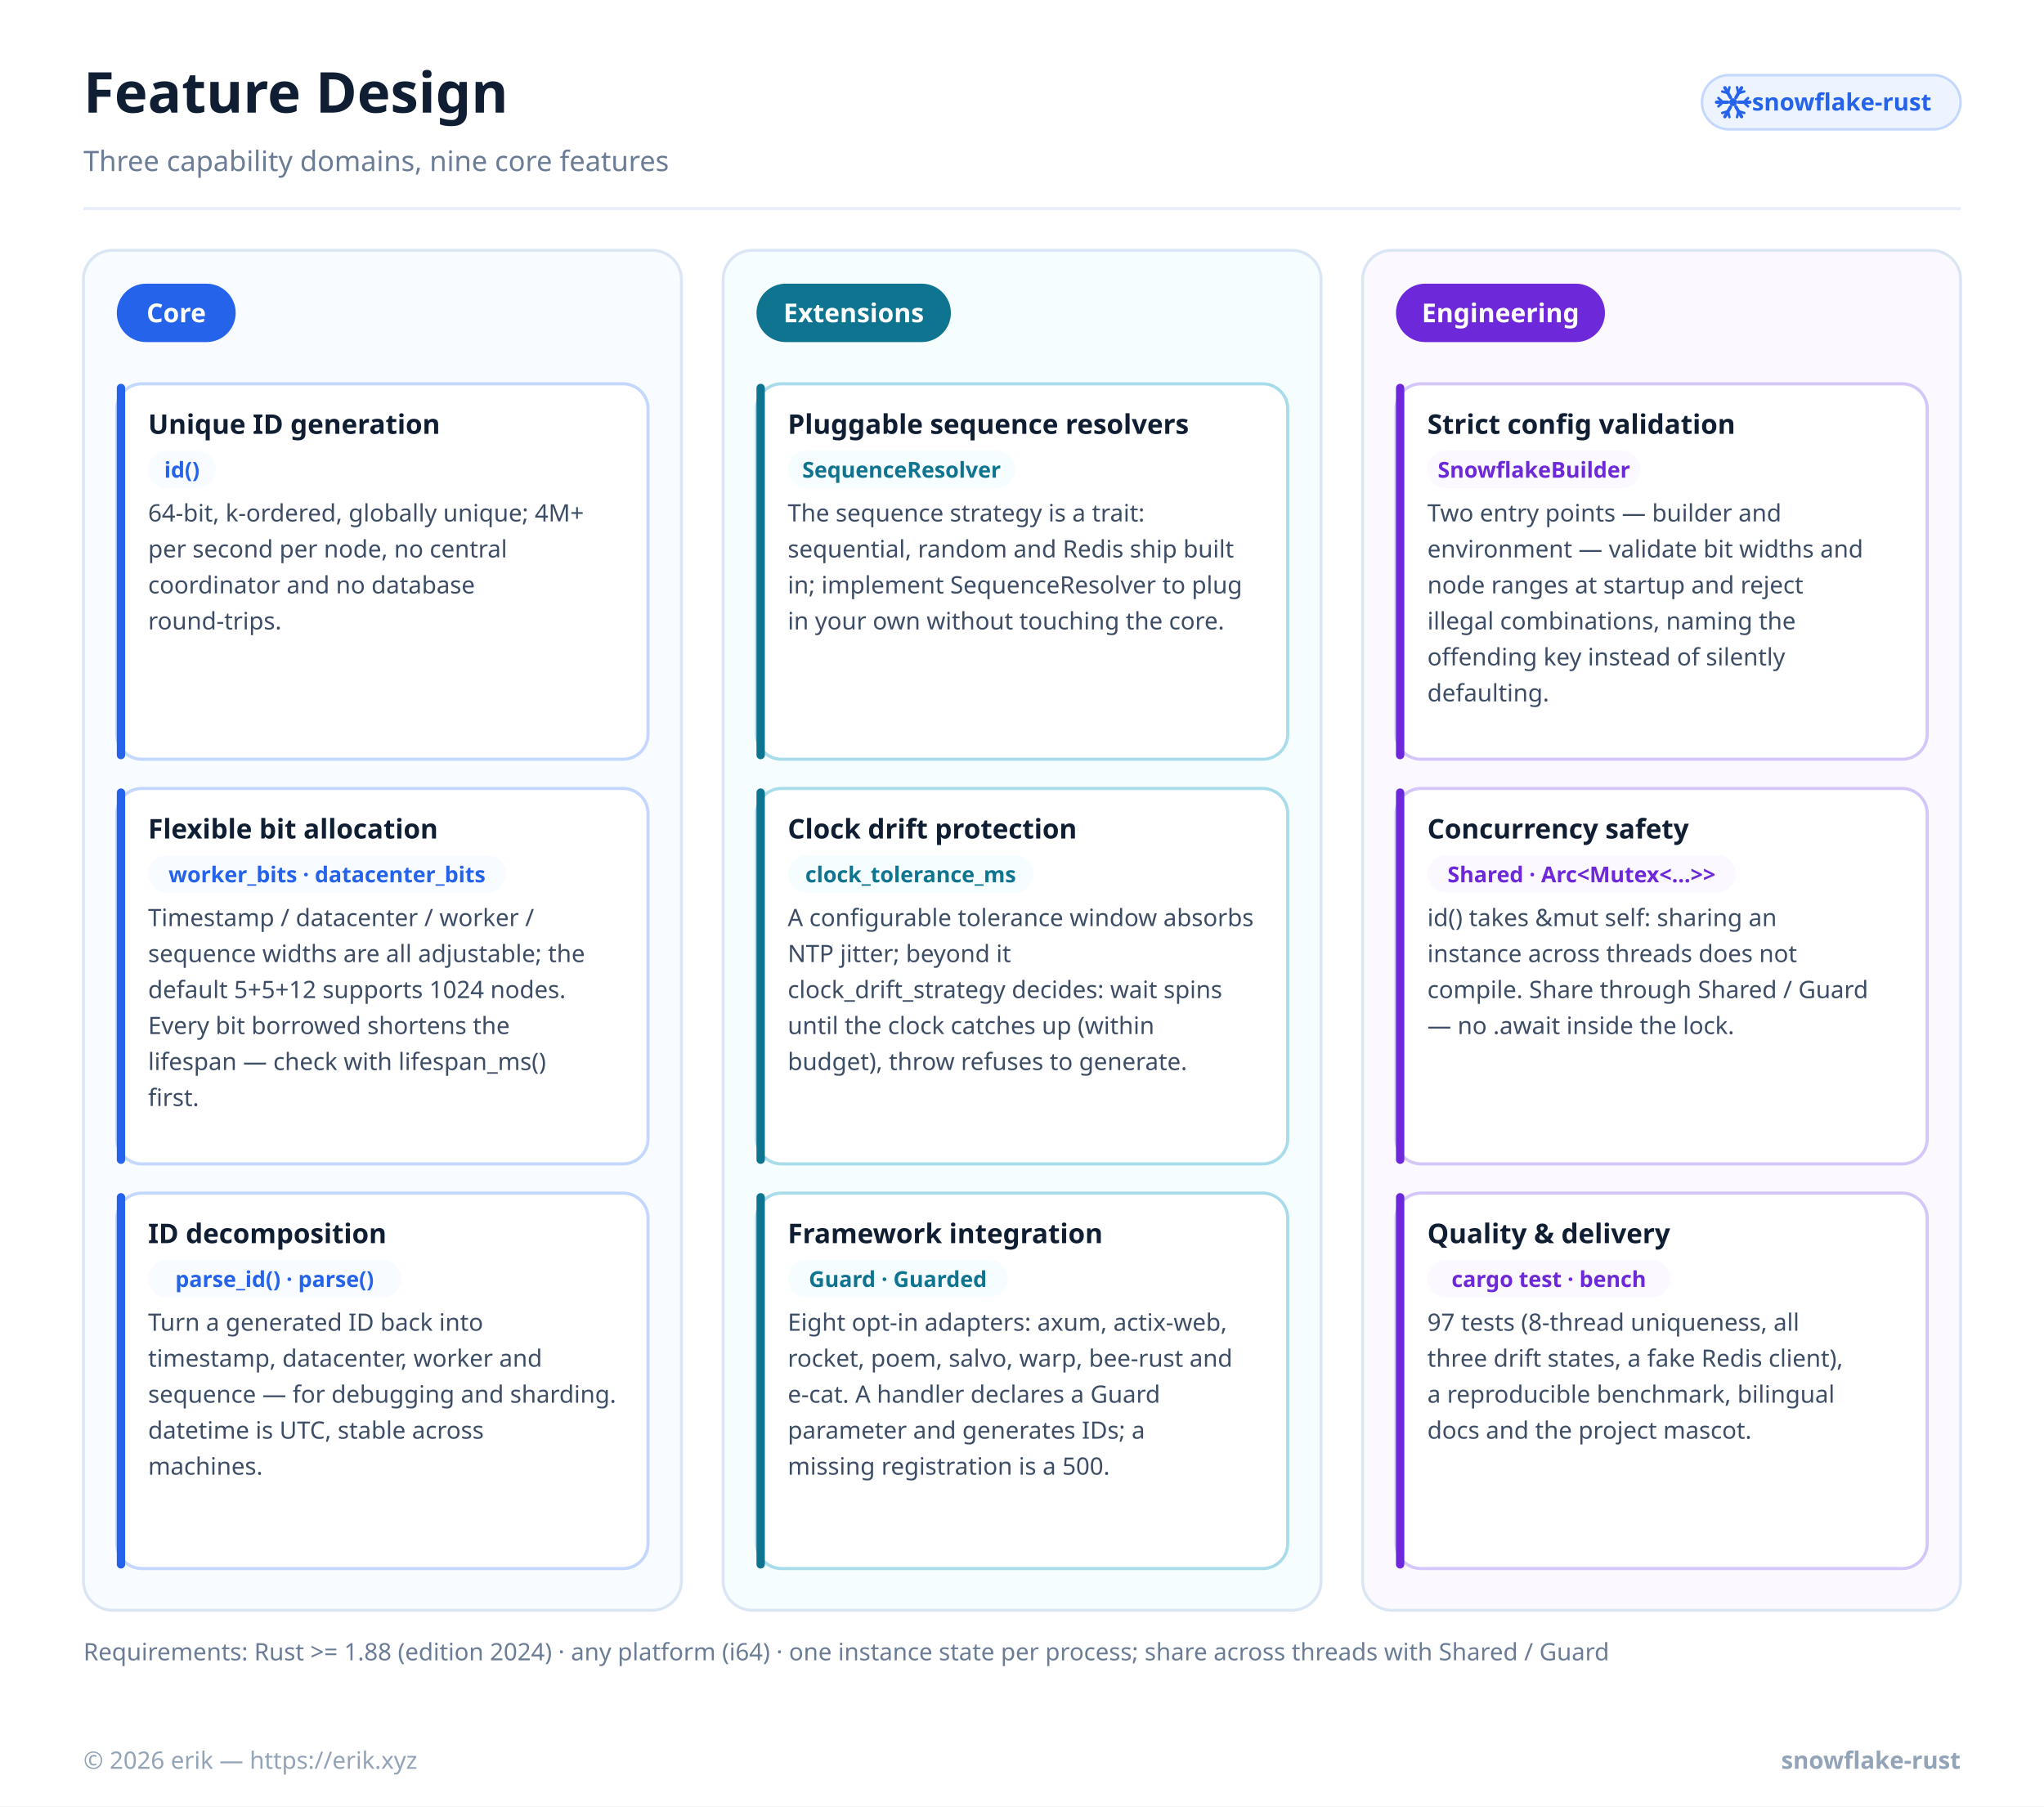
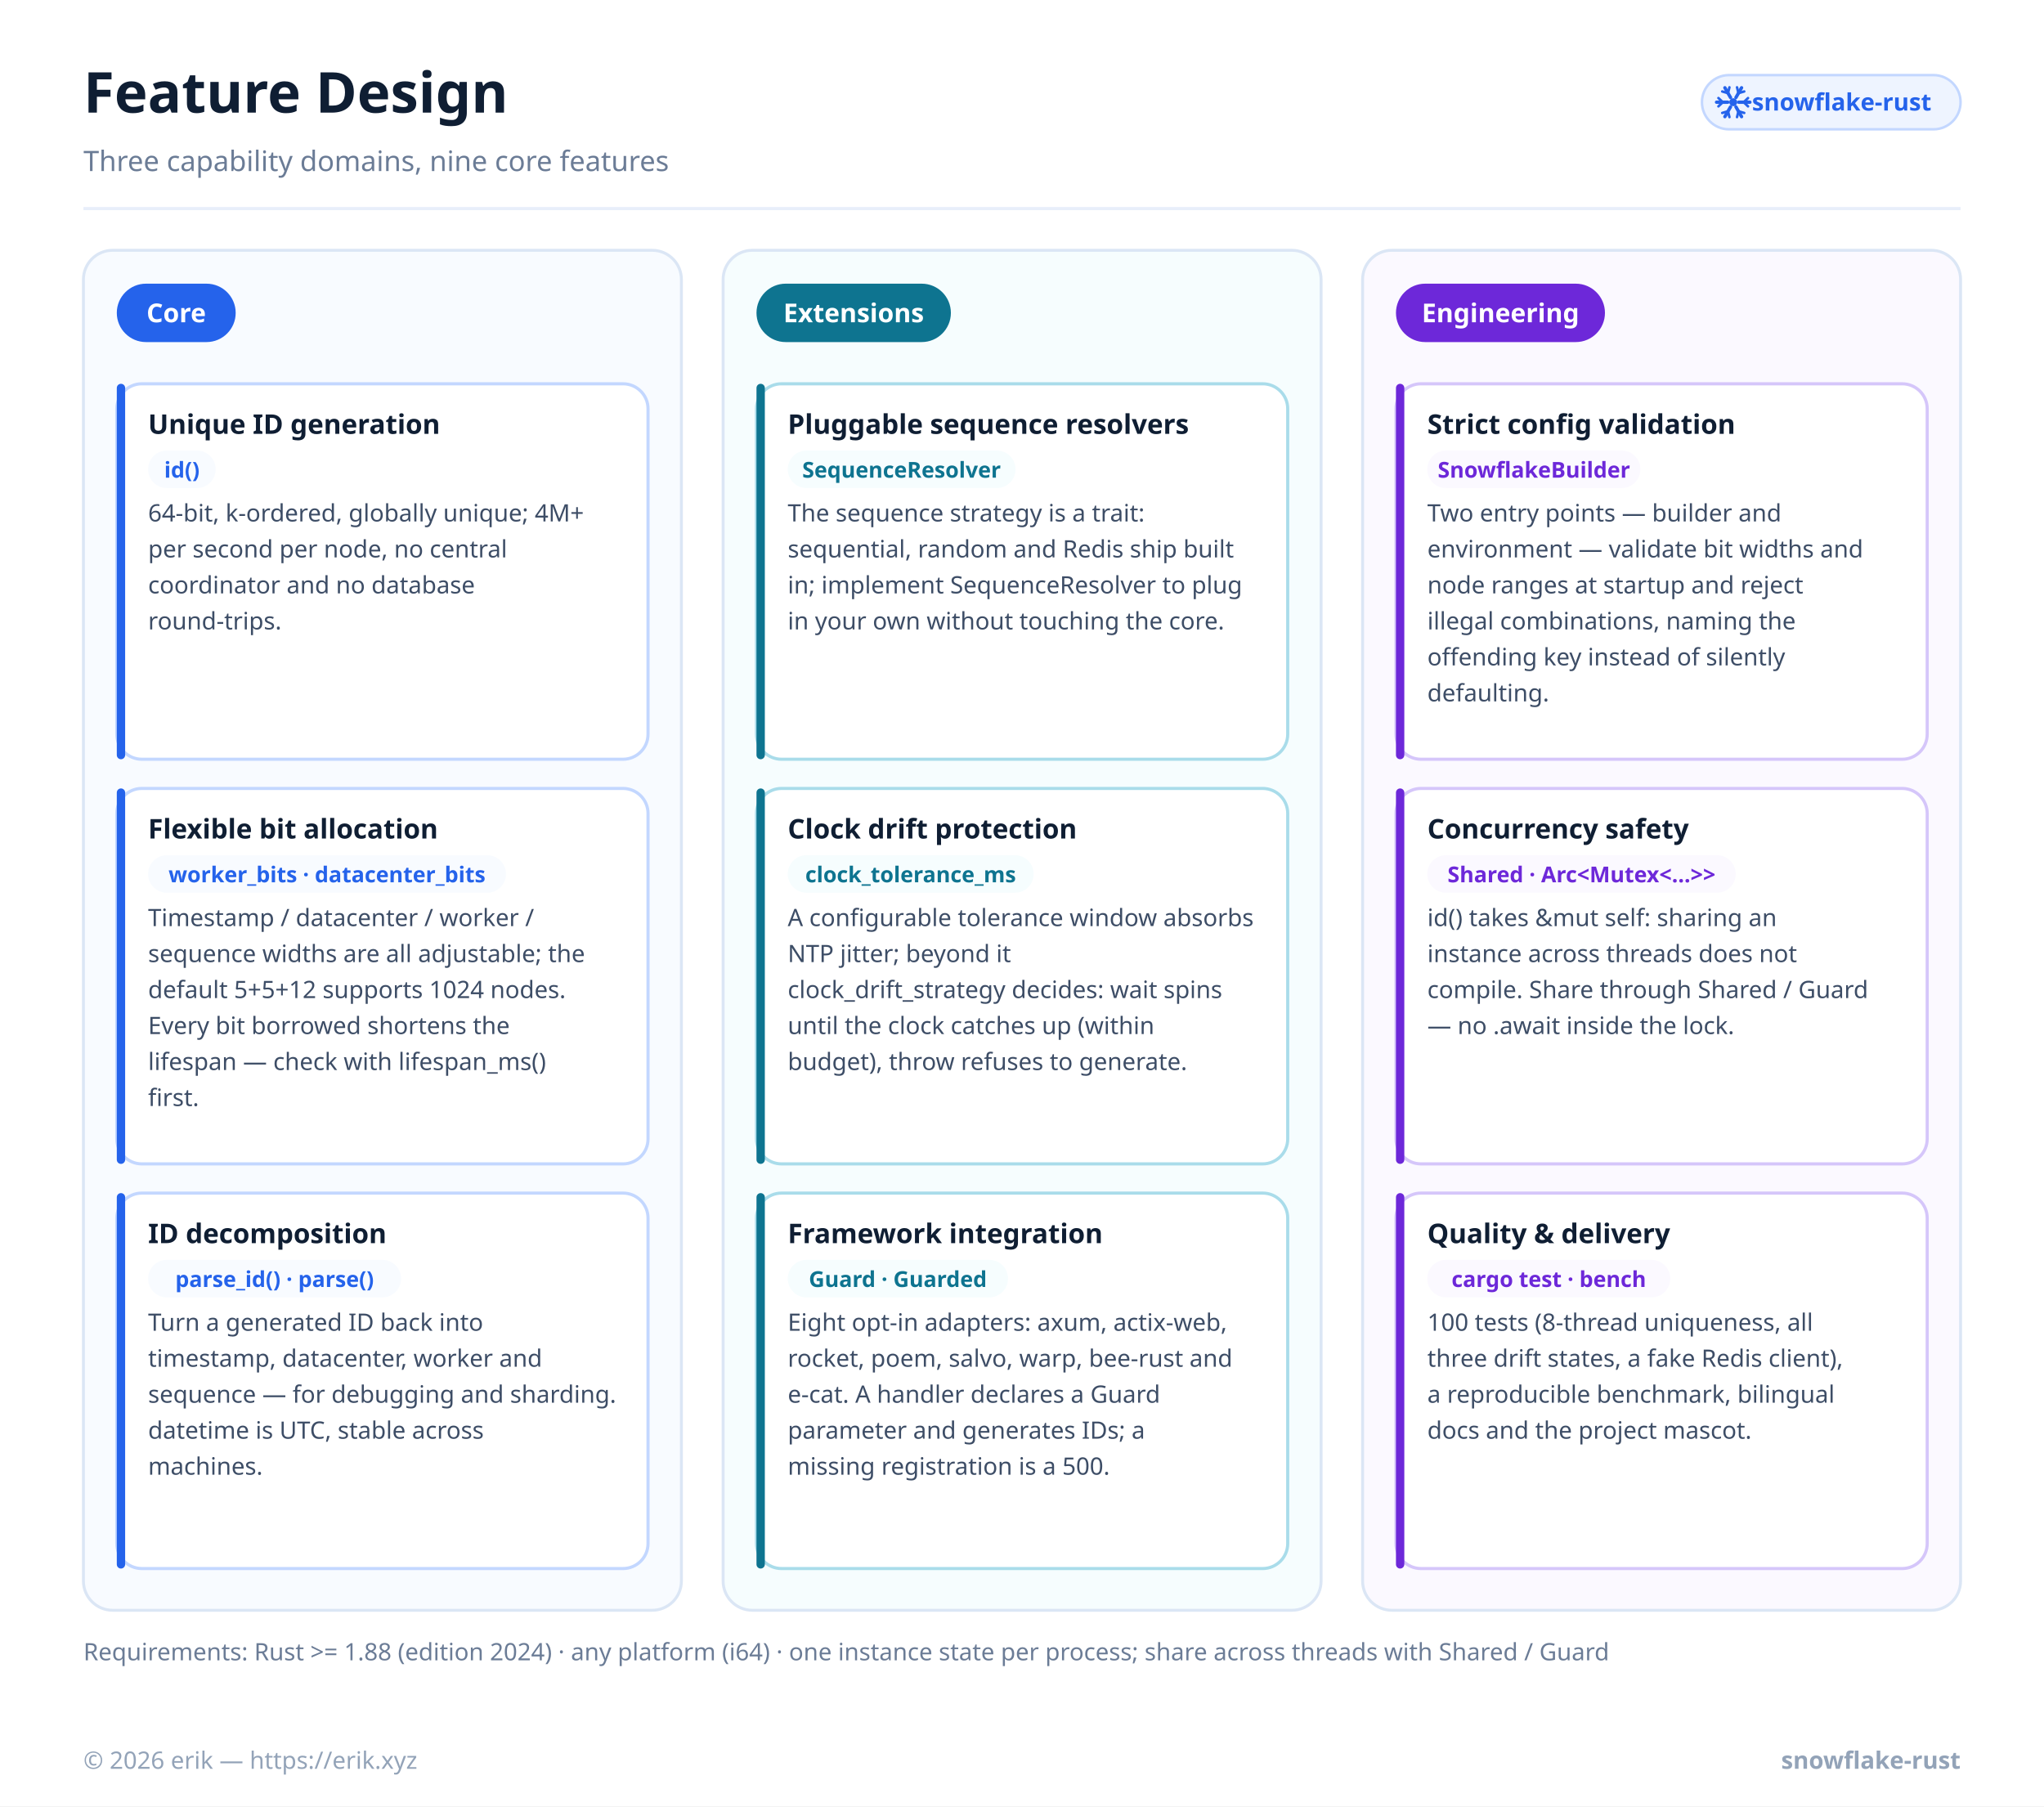
- <svg xmlns="http://www.w3.org/2000/svg" viewBox="0 0 980 866" width="980" height="866" role="img" font-family="-apple-system, BlinkMacSystemFont, 'Segoe UI', 'Noto Sans', 'PingFang SC', 'Hiragino Sans', 'Yu Gothic', 'Malgun Gothic', Roboto, 'Noto Sans CJK SC', 'Source Han Sans SC', 'Microsoft YaHei', 'Kohinoor Devanagari', 'Devanagari Sangam MN', 'Nirmala UI', 'Noto Sans Devanagari', 'Bangla MN', 'Bangla Sangam MN', 'Noto Sans Bengali', 'Geeza Pro', 'Noto Sans Arabic', Arial, sans-serif">
+ <svg xmlns="http://www.w3.org/2000/svg" viewBox="0 0 980 866" width="980" height="866" role="img" font-family="'Noto Sans', 'Noto Sans CJK SC', 'Source Han Sans SC', 'Noto Sans Devanagari', 'Noto Sans Bengali', 'Noto Sans Arabic', 'DejaVu Sans', sans-serif">
  <defs>
</defs>
  <rect width="980" height="866" fill="#ffffff" />
  <text x="40" y="54" font-size="27.0" fill="#0f1e33" font-weight="700">Feature Design</text>
  <text x="40" y="82" font-size="13.5" fill="#6b7c96" font-weight="400">Three capability domains, nine core features</text>
  <line x1="40.0" y1="100.0" x2="940.0" y2="100.0" stroke="#e8eefa" stroke-width="1.5" stroke-linecap="butt" />
  <rect x="816.0" y="36.0" width="124.0" height="26.0" rx="13" fill="#eef4ff" stroke="#c3d7ff" stroke-width="1.2" />
  <circle cx="831.0" cy="49.0" r="1.9" fill="#2563eb" />
  <g transform="rotate(0 831.0 49.0)">
    <line x1="833.6" y1="49.0" x2="839.0" y2="49.0" stroke="#2563eb" stroke-width="1.6" stroke-linecap="round" />
    <line x1="836.0" y1="49.0" x2="838.1" y2="47.0" stroke="#2563eb" stroke-width="1.20" stroke-linecap="round" />
    <line x1="836.0" y1="49.0" x2="838.1" y2="51.0" stroke="#2563eb" stroke-width="1.20" stroke-linecap="round" />
  </g>
  <g transform="rotate(60 831.0 49.0)">
    <line x1="833.6" y1="49.0" x2="839.0" y2="49.0" stroke="#2563eb" stroke-width="1.6" stroke-linecap="round" />
    <line x1="836.0" y1="49.0" x2="838.1" y2="47.0" stroke="#2563eb" stroke-width="1.20" stroke-linecap="round" />
    <line x1="836.0" y1="49.0" x2="838.1" y2="51.0" stroke="#2563eb" stroke-width="1.20" stroke-linecap="round" />
  </g>
  <g transform="rotate(120 831.0 49.0)">
    <line x1="833.6" y1="49.0" x2="839.0" y2="49.0" stroke="#2563eb" stroke-width="1.6" stroke-linecap="round" />
    <line x1="836.0" y1="49.0" x2="838.1" y2="47.0" stroke="#2563eb" stroke-width="1.20" stroke-linecap="round" />
    <line x1="836.0" y1="49.0" x2="838.1" y2="51.0" stroke="#2563eb" stroke-width="1.20" stroke-linecap="round" />
  </g>
  <g transform="rotate(180 831.0 49.0)">
    <line x1="833.6" y1="49.0" x2="839.0" y2="49.0" stroke="#2563eb" stroke-width="1.6" stroke-linecap="round" />
    <line x1="836.0" y1="49.0" x2="838.1" y2="47.0" stroke="#2563eb" stroke-width="1.20" stroke-linecap="round" />
    <line x1="836.0" y1="49.0" x2="838.1" y2="51.0" stroke="#2563eb" stroke-width="1.20" stroke-linecap="round" />
  </g>
  <g transform="rotate(240 831.0 49.0)">
    <line x1="833.6" y1="49.0" x2="839.0" y2="49.0" stroke="#2563eb" stroke-width="1.6" stroke-linecap="round" />
    <line x1="836.0" y1="49.0" x2="838.1" y2="47.0" stroke="#2563eb" stroke-width="1.20" stroke-linecap="round" />
    <line x1="836.0" y1="49.0" x2="838.1" y2="51.0" stroke="#2563eb" stroke-width="1.20" stroke-linecap="round" />
  </g>
  <g transform="rotate(300 831.0 49.0)">
    <line x1="833.6" y1="49.0" x2="839.0" y2="49.0" stroke="#2563eb" stroke-width="1.6" stroke-linecap="round" />
    <line x1="836.0" y1="49.0" x2="838.1" y2="47.0" stroke="#2563eb" stroke-width="1.20" stroke-linecap="round" />
    <line x1="836.0" y1="49.0" x2="838.1" y2="51.0" stroke="#2563eb" stroke-width="1.20" stroke-linecap="round" />
  </g>
  <text x="883.005" y="53" font-size="11.5" fill="#2563eb" font-weight="600" text-anchor="middle">snowflake-rust</text>
  <rect x="40.0" y="120.0" width="286.7" height="652.0" rx="14" fill="#f8fbff" stroke="#dbe6f5" stroke-width="1.4" />
  <rect x="56.0" y="136.0" width="57.0" height="28.0" rx="14.0" fill="#2563eb" />
  <text x="84.503" y="154.5" font-size="12.5" fill="#fff" font-weight="600" text-anchor="middle">Core</text>
  <rect x="56.0" y="184.0" width="254.7" height="180.0" rx="12" fill="#ffffff" stroke="#c3d7ff" stroke-width="1.5" />
  <rect x="56.0" y="184.0" width="4.0" height="180.0" rx="2" fill="#2563eb" />
  <text x="71.0" y="208" font-size="13.0" fill="#0f1e33" font-weight="700">Unique ID generation</text>
  <rect x="71.0" y="216.0" width="32.4" height="18.0" rx="9" fill="#f8fbff" />
  <text x="87.214" y="229" font-size="10.5" fill="#2563eb" font-weight="600" text-anchor="middle">id()</text>
  <text x="71.0" y="250.0" font-size="11.5" fill="#3d4d66" font-weight="400">64-bit, k-ordered, globally unique; 4M+</text>
  <text x="71.0" y="267.25" font-size="11.5" fill="#3d4d66" font-weight="400">per second per node, no central</text>
  <text x="71.0" y="284.5" font-size="11.5" fill="#3d4d66" font-weight="400">coordinator and no database</text>
  <text x="71.0" y="301.75" font-size="11.5" fill="#3d4d66" font-weight="400">round-trips.</text>
  <rect x="56.0" y="378.0" width="254.7" height="180.0" rx="12" fill="#ffffff" stroke="#c3d7ff" stroke-width="1.5" />
  <rect x="56.0" y="378.0" width="4.0" height="180.0" rx="2" fill="#2563eb" />
  <text x="71.0" y="402" font-size="13.0" fill="#0f1e33" font-weight="700">Flexible bit allocation</text>
  <rect x="71.0" y="410.0" width="171.6" height="18.0" rx="9" fill="#f8fbff" />
  <text x="156.781" y="423" font-size="10.5" fill="#2563eb" font-weight="600" text-anchor="middle">worker_bits · datacenter_bits</text>
  <text x="71.0" y="444.0" font-size="11.5" fill="#3d4d66" font-weight="400">Timestamp / datacenter / worker /</text>
  <text x="71.0" y="461.25" font-size="11.5" fill="#3d4d66" font-weight="400">sequence widths are all adjustable; the</text>
  <text x="71.0" y="478.5" font-size="11.5" fill="#3d4d66" font-weight="400">default 5+5+12 supports 1024 nodes.</text>
  <text x="71.0" y="495.75" font-size="11.5" fill="#3d4d66" font-weight="400">Every bit borrowed shortens the</text>
  <text x="71.0" y="513.0" font-size="11.5" fill="#3d4d66" font-weight="400">lifespan — check with lifespan_ms()</text>
  <text x="71.0" y="530.25" font-size="11.5" fill="#3d4d66" font-weight="400">first.</text>
  <rect x="56.0" y="572.0" width="254.7" height="180.0" rx="12" fill="#ffffff" stroke="#c3d7ff" stroke-width="1.5" />
  <rect x="56.0" y="572.0" width="4.0" height="180.0" rx="2" fill="#2563eb" />
  <text x="71.0" y="596" font-size="13.0" fill="#0f1e33" font-weight="700">ID decomposition</text>
  <rect x="71.0" y="604.0" width="121.3" height="18.0" rx="9" fill="#f8fbff" />
  <text x="131.644" y="617" font-size="10.5" fill="#2563eb" font-weight="600" text-anchor="middle">parse_id() · parse()</text>
  <text x="71.0" y="638.0" font-size="11.5" fill="#3d4d66" font-weight="400">Turn a generated ID back into</text>
  <text x="71.0" y="655.25" font-size="11.5" fill="#3d4d66" font-weight="400">timestamp, datacenter, worker and</text>
  <text x="71.0" y="672.5" font-size="11.5" fill="#3d4d66" font-weight="400">sequence — for debugging and sharding.</text>
  <text x="71.0" y="689.75" font-size="11.5" fill="#3d4d66" font-weight="400">datetime is UTC, stable across</text>
  <text x="71.0" y="707.0" font-size="11.5" fill="#3d4d66" font-weight="400">machines.</text>
  <rect x="346.7" y="120.0" width="286.7" height="652.0" rx="14" fill="#f6fdfe" stroke="#dbe6f5" stroke-width="1.4" />
  <rect x="362.7" y="136.0" width="93.2" height="28.0" rx="14.0" fill="#0e7490" />
  <text x="409.282" y="154.5" font-size="12.5" fill="#fff" font-weight="600" text-anchor="middle">Extensions</text>
  <rect x="362.7" y="184.0" width="254.7" height="180.0" rx="12" fill="#ffffff" stroke="#a9dcea" stroke-width="1.5" />
  <rect x="362.7" y="184.0" width="4.0" height="180.0" rx="2" fill="#0e7490" />
  <text x="377.667" y="208" font-size="13.0" fill="#0f1e33" font-weight="700">Pluggable sequence resolvers</text>
  <rect x="377.7" y="216.0" width="109.2" height="18.0" rx="9" fill="#f6fdfe" />
  <text x="432.247" y="229" font-size="10.5" fill="#0e7490" font-weight="600" text-anchor="middle">SequenceResolver</text>
  <text x="377.667" y="250.0" font-size="11.5" fill="#3d4d66" font-weight="400">The sequence strategy is a trait:</text>
  <text x="377.667" y="267.25" font-size="11.5" fill="#3d4d66" font-weight="400">sequential, random and Redis ship built</text>
  <text x="377.667" y="284.5" font-size="11.5" fill="#3d4d66" font-weight="400">in; implement SequenceResolver to plug</text>
  <text x="377.667" y="301.75" font-size="11.5" fill="#3d4d66" font-weight="400">in your own without touching the core.</text>
  <rect x="362.7" y="378.0" width="254.7" height="180.0" rx="12" fill="#ffffff" stroke="#a9dcea" stroke-width="1.5" />
  <rect x="362.7" y="378.0" width="4.0" height="180.0" rx="2" fill="#0e7490" />
  <text x="377.667" y="402" font-size="13.0" fill="#0f1e33" font-weight="700">Clock drift protection</text>
  <rect x="377.7" y="410.0" width="117.9" height="18.0" rx="9" fill="#f6fdfe" />
  <text x="436.602" y="423" font-size="10.5" fill="#0e7490" font-weight="600" text-anchor="middle">clock_tolerance_ms</text>
  <text x="377.667" y="444.0" font-size="11.5" fill="#3d4d66" font-weight="400">A configurable tolerance window absorbs</text>
  <text x="377.667" y="461.25" font-size="11.5" fill="#3d4d66" font-weight="400">NTP jitter; beyond it</text>
  <text x="377.667" y="478.5" font-size="11.5" fill="#3d4d66" font-weight="400">clock_drift_strategy decides: wait spins</text>
  <text x="377.667" y="495.75" font-size="11.5" fill="#3d4d66" font-weight="400">until the clock catches up (within</text>
  <text x="377.667" y="513.0" font-size="11.5" fill="#3d4d66" font-weight="400">budget), throw refuses to generate.</text>
  <rect x="362.7" y="572.0" width="254.7" height="180.0" rx="12" fill="#ffffff" stroke="#a9dcea" stroke-width="1.5" />
  <rect x="362.7" y="572.0" width="4.0" height="180.0" rx="2" fill="#0e7490" />
  <text x="377.667" y="596" font-size="13.0" fill="#0f1e33" font-weight="700">Framework integration</text>
  <rect x="377.7" y="604.0" width="105.6" height="18.0" rx="9" fill="#f6fdfe" />
  <text x="430.483" y="617" font-size="10.5" fill="#0e7490" font-weight="600" text-anchor="middle">Guard · Guarded</text>
  <text x="377.667" y="638.0" font-size="11.5" fill="#3d4d66" font-weight="400">Eight opt-in adapters: axum, actix-web,</text>
  <text x="377.667" y="655.25" font-size="11.5" fill="#3d4d66" font-weight="400">rocket, poem, salvo, warp, bee-rust and</text>
  <text x="377.667" y="672.5" font-size="11.5" fill="#3d4d66" font-weight="400">e-cat. A handler declares a Guard</text>
  <text x="377.667" y="689.75" font-size="11.5" fill="#3d4d66" font-weight="400">parameter and generates IDs; a</text>
  <text x="377.667" y="707.0" font-size="11.5" fill="#3d4d66" font-weight="400">missing registration is a 500.</text>
  <rect x="653.3" y="120.0" width="286.7" height="652.0" rx="14" fill="#fbf9ff" stroke="#dbe6f5" stroke-width="1.4" />
  <rect x="669.3" y="136.0" width="100.2" height="28.0" rx="14.0" fill="#6d28d9" />
  <text x="719.427" y="154.5" font-size="12.5" fill="#fff" font-weight="600" text-anchor="middle">Engineering</text>
  <rect x="669.3" y="184.0" width="254.7" height="180.0" rx="12" fill="#ffffff" stroke="#d5c6fa" stroke-width="1.5" />
  <rect x="669.3" y="184.0" width="4.0" height="180.0" rx="2" fill="#6d28d9" />
  <text x="684.333" y="208" font-size="13.0" fill="#0f1e33" font-weight="700">Strict config validation</text>
  <rect x="684.3" y="216.0" width="102.2" height="18.0" rx="9" fill="#fbf9ff" />
  <text x="735.441" y="229" font-size="10.5" fill="#6d28d9" font-weight="600" text-anchor="middle">SnowflakeBuilder</text>
  <text x="684.333" y="250.0" font-size="11.5" fill="#3d4d66" font-weight="400">Two entry points — builder and</text>
  <text x="684.333" y="267.25" font-size="11.5" fill="#3d4d66" font-weight="400">environment — validate bit widths and</text>
  <text x="684.333" y="284.5" font-size="11.5" fill="#3d4d66" font-weight="400">node ranges at startup and reject</text>
  <text x="684.333" y="301.75" font-size="11.5" fill="#3d4d66" font-weight="400">illegal combinations, naming the</text>
  <text x="684.333" y="319.0" font-size="11.5" fill="#3d4d66" font-weight="400">offending key instead of silently</text>
  <text x="684.333" y="336.25" font-size="11.5" fill="#3d4d66" font-weight="400">defaulting.</text>
  <rect x="669.3" y="378.0" width="254.7" height="180.0" rx="12" fill="#ffffff" stroke="#d5c6fa" stroke-width="1.5" />
  <rect x="669.3" y="378.0" width="4.0" height="180.0" rx="2" fill="#6d28d9" />
  <text x="684.333" y="402" font-size="13.0" fill="#0f1e33" font-weight="700">Concurrency safety</text>
  <rect x="684.3" y="410.0" width="147.9" height="18.0" rx="9" fill="#fbf9ff" />
  <text x="758.263" y="423" font-size="10.5" fill="#6d28d9" font-weight="600" text-anchor="middle">Shared · Arc&lt;Mutex&lt;…&gt;&gt;</text>
  <text x="684.333" y="444.0" font-size="11.5" fill="#3d4d66" font-weight="400">id() takes &amp;mut self: sharing an</text>
  <text x="684.333" y="461.25" font-size="11.5" fill="#3d4d66" font-weight="400">instance across threads does not</text>
  <text x="684.333" y="478.5" font-size="11.5" fill="#3d4d66" font-weight="400">compile. Share through Shared / Guard</text>
  <text x="684.333" y="495.75" font-size="11.5" fill="#3d4d66" font-weight="400">— no .await inside the lock.</text>
  <rect x="669.3" y="572.0" width="254.7" height="180.0" rx="12" fill="#ffffff" stroke="#d5c6fa" stroke-width="1.5" />
  <rect x="669.3" y="572.0" width="4.0" height="180.0" rx="2" fill="#6d28d9" />
  <text x="684.333" y="596" font-size="13.0" fill="#0f1e33" font-weight="700">Quality &amp; delivery</text>
  <rect x="684.3" y="604.0" width="116.5" height="18.0" rx="9" fill="#fbf9ff" />
  <text x="742.607" y="617" font-size="10.5" fill="#6d28d9" font-weight="600" text-anchor="middle">cargo test · bench</text>
-   <text x="684.333" y="638.0" font-size="11.5" fill="#3d4d66" font-weight="400">97 tests (8-thread uniqueness, all</text>
+   <text x="684.333" y="638.0" font-size="11.5" fill="#3d4d66" font-weight="400">100 tests (8-thread uniqueness, all</text>
  <text x="684.333" y="655.25" font-size="11.5" fill="#3d4d66" font-weight="400">three drift states, a fake Redis client),</text>
  <text x="684.333" y="672.5" font-size="11.5" fill="#3d4d66" font-weight="400">a reproducible benchmark, bilingual</text>
  <text x="684.333" y="689.75" font-size="11.5" fill="#3d4d66" font-weight="400">docs and the project mascot.</text>
  <text x="40" y="796" font-size="11.5" fill="#6b7c96" font-weight="400">Requirements: Rust &gt;= 1.88 (edition 2024) · any platform (i64) · one instance state per process; share across threads with Shared / Guard</text>
  <text x="40" y="848" font-size="11.5" fill="#93a3b8" font-weight="400">© 2026 erik — https://erik.xyz</text>
  <text x="940" y="848" font-size="11.5" fill="#93a3b8" font-weight="600" text-anchor="end">snowflake-rust</text>
</svg>
